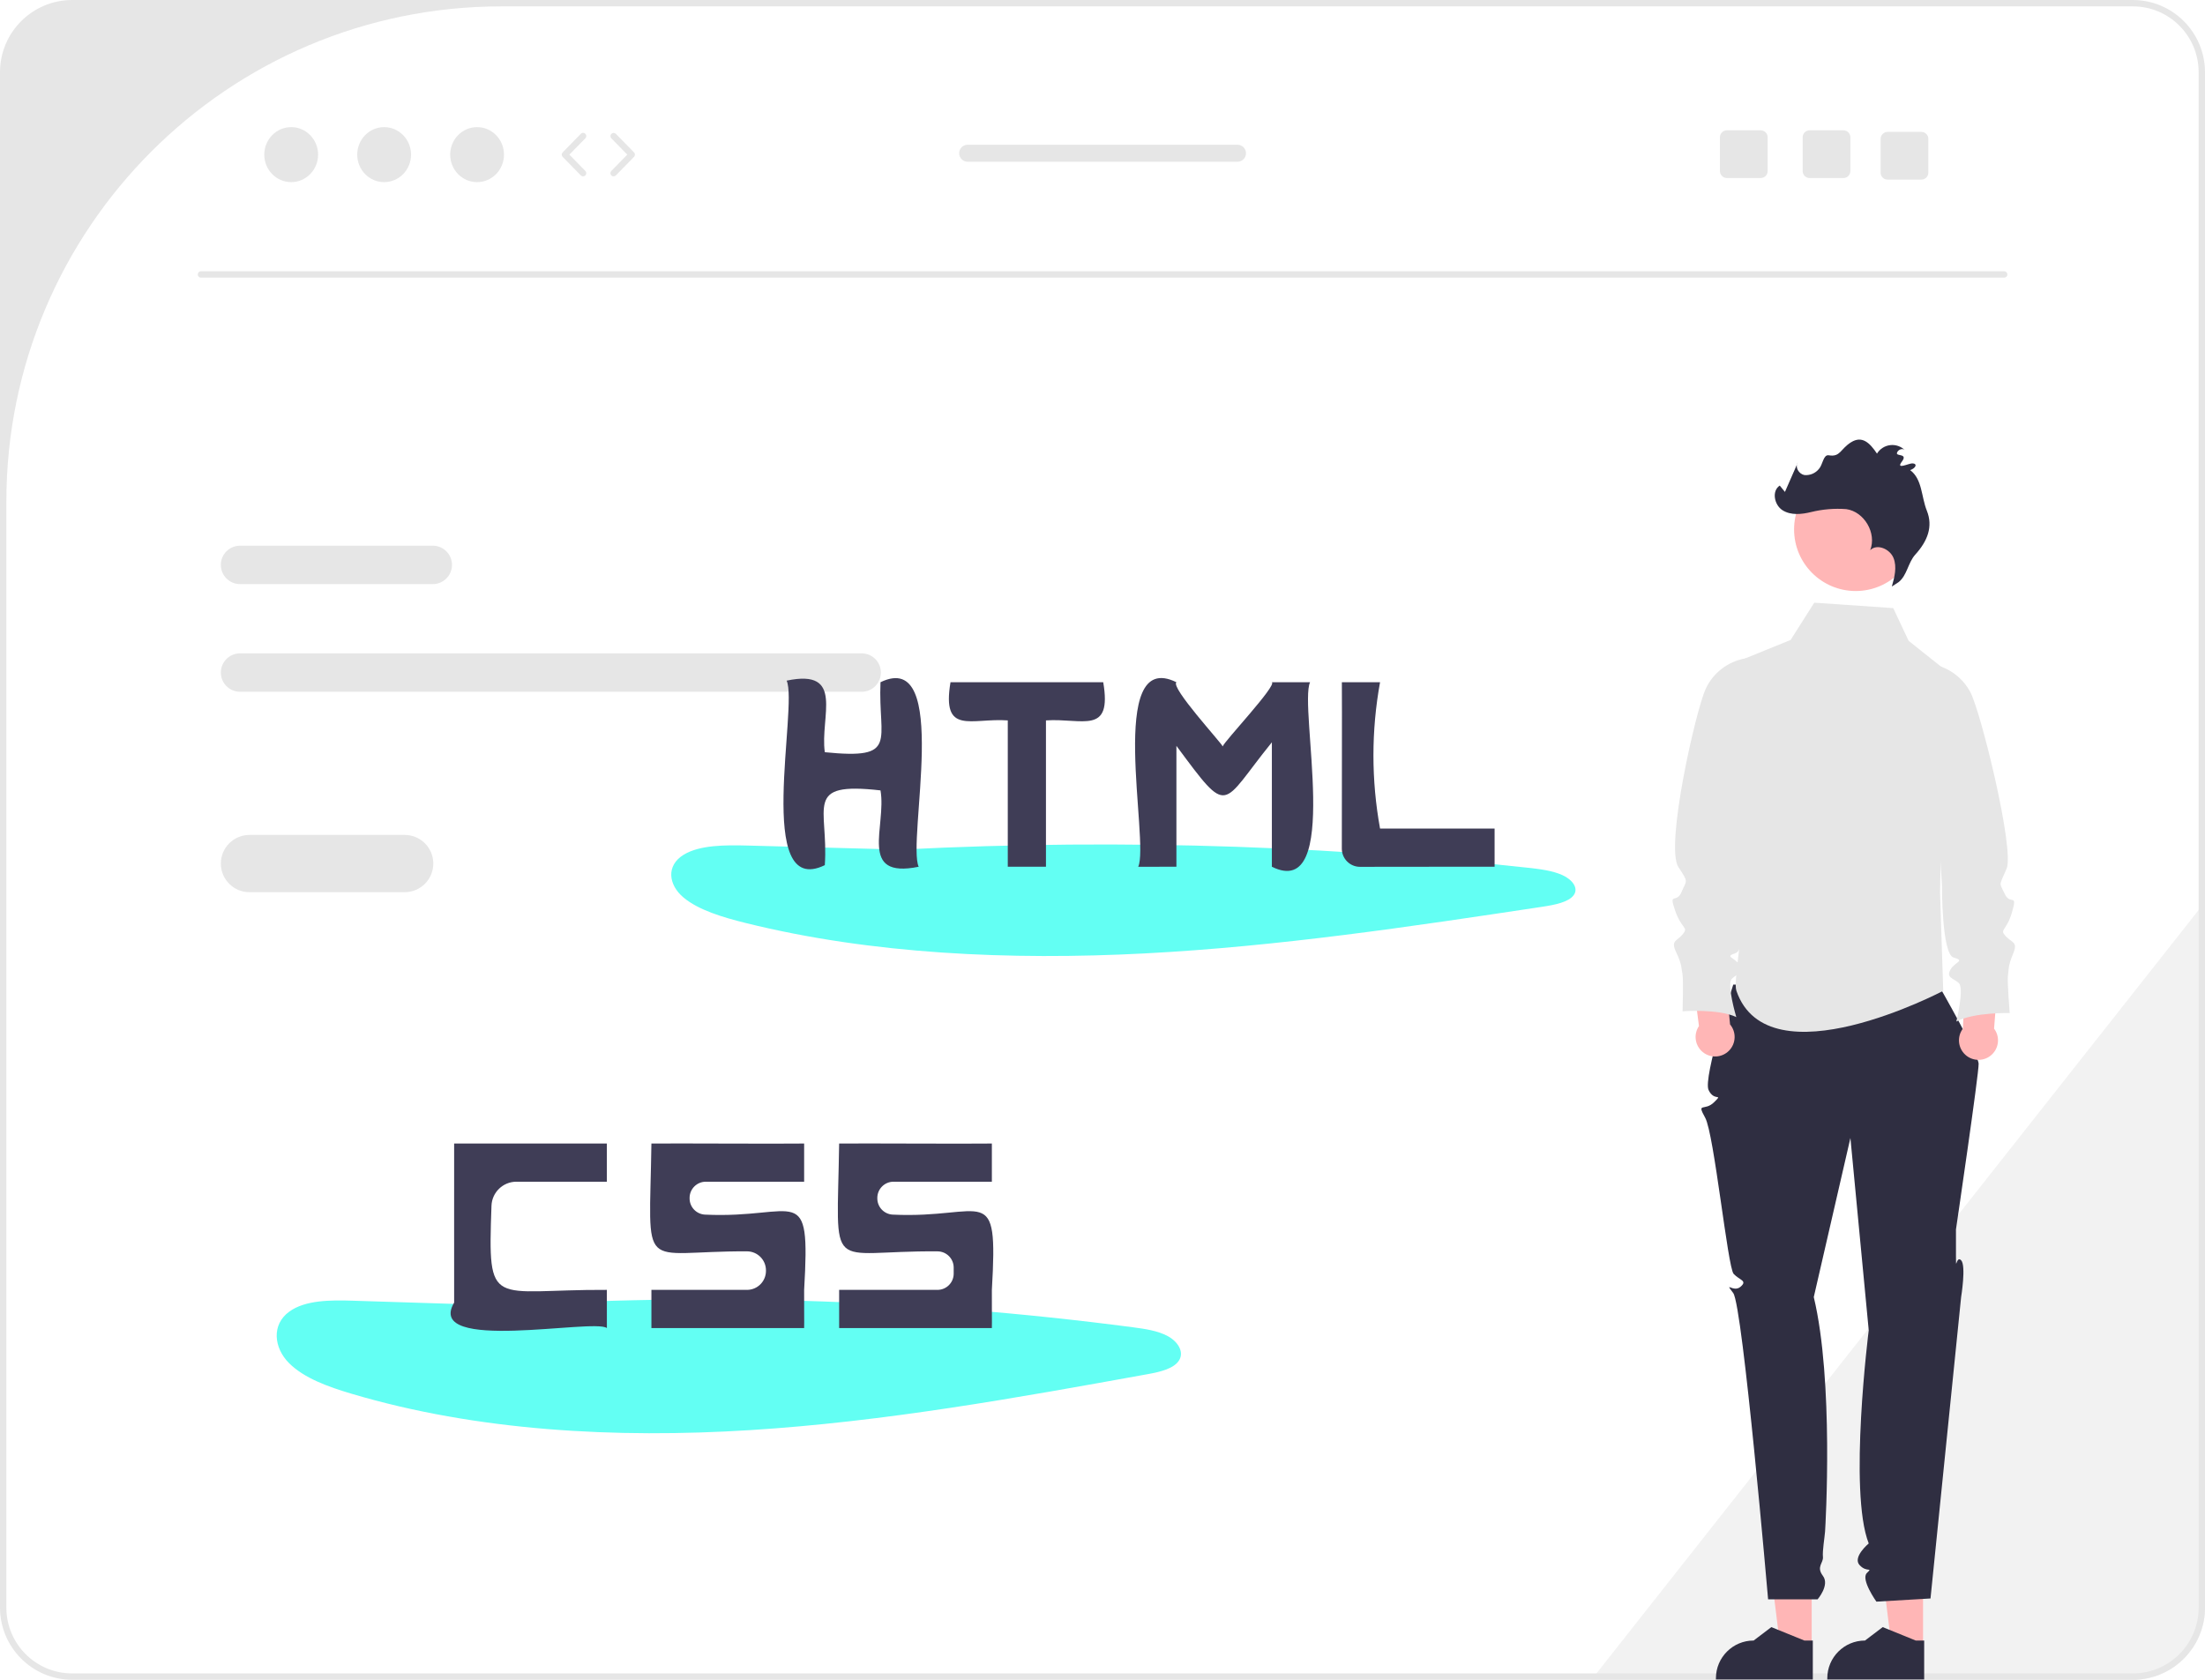
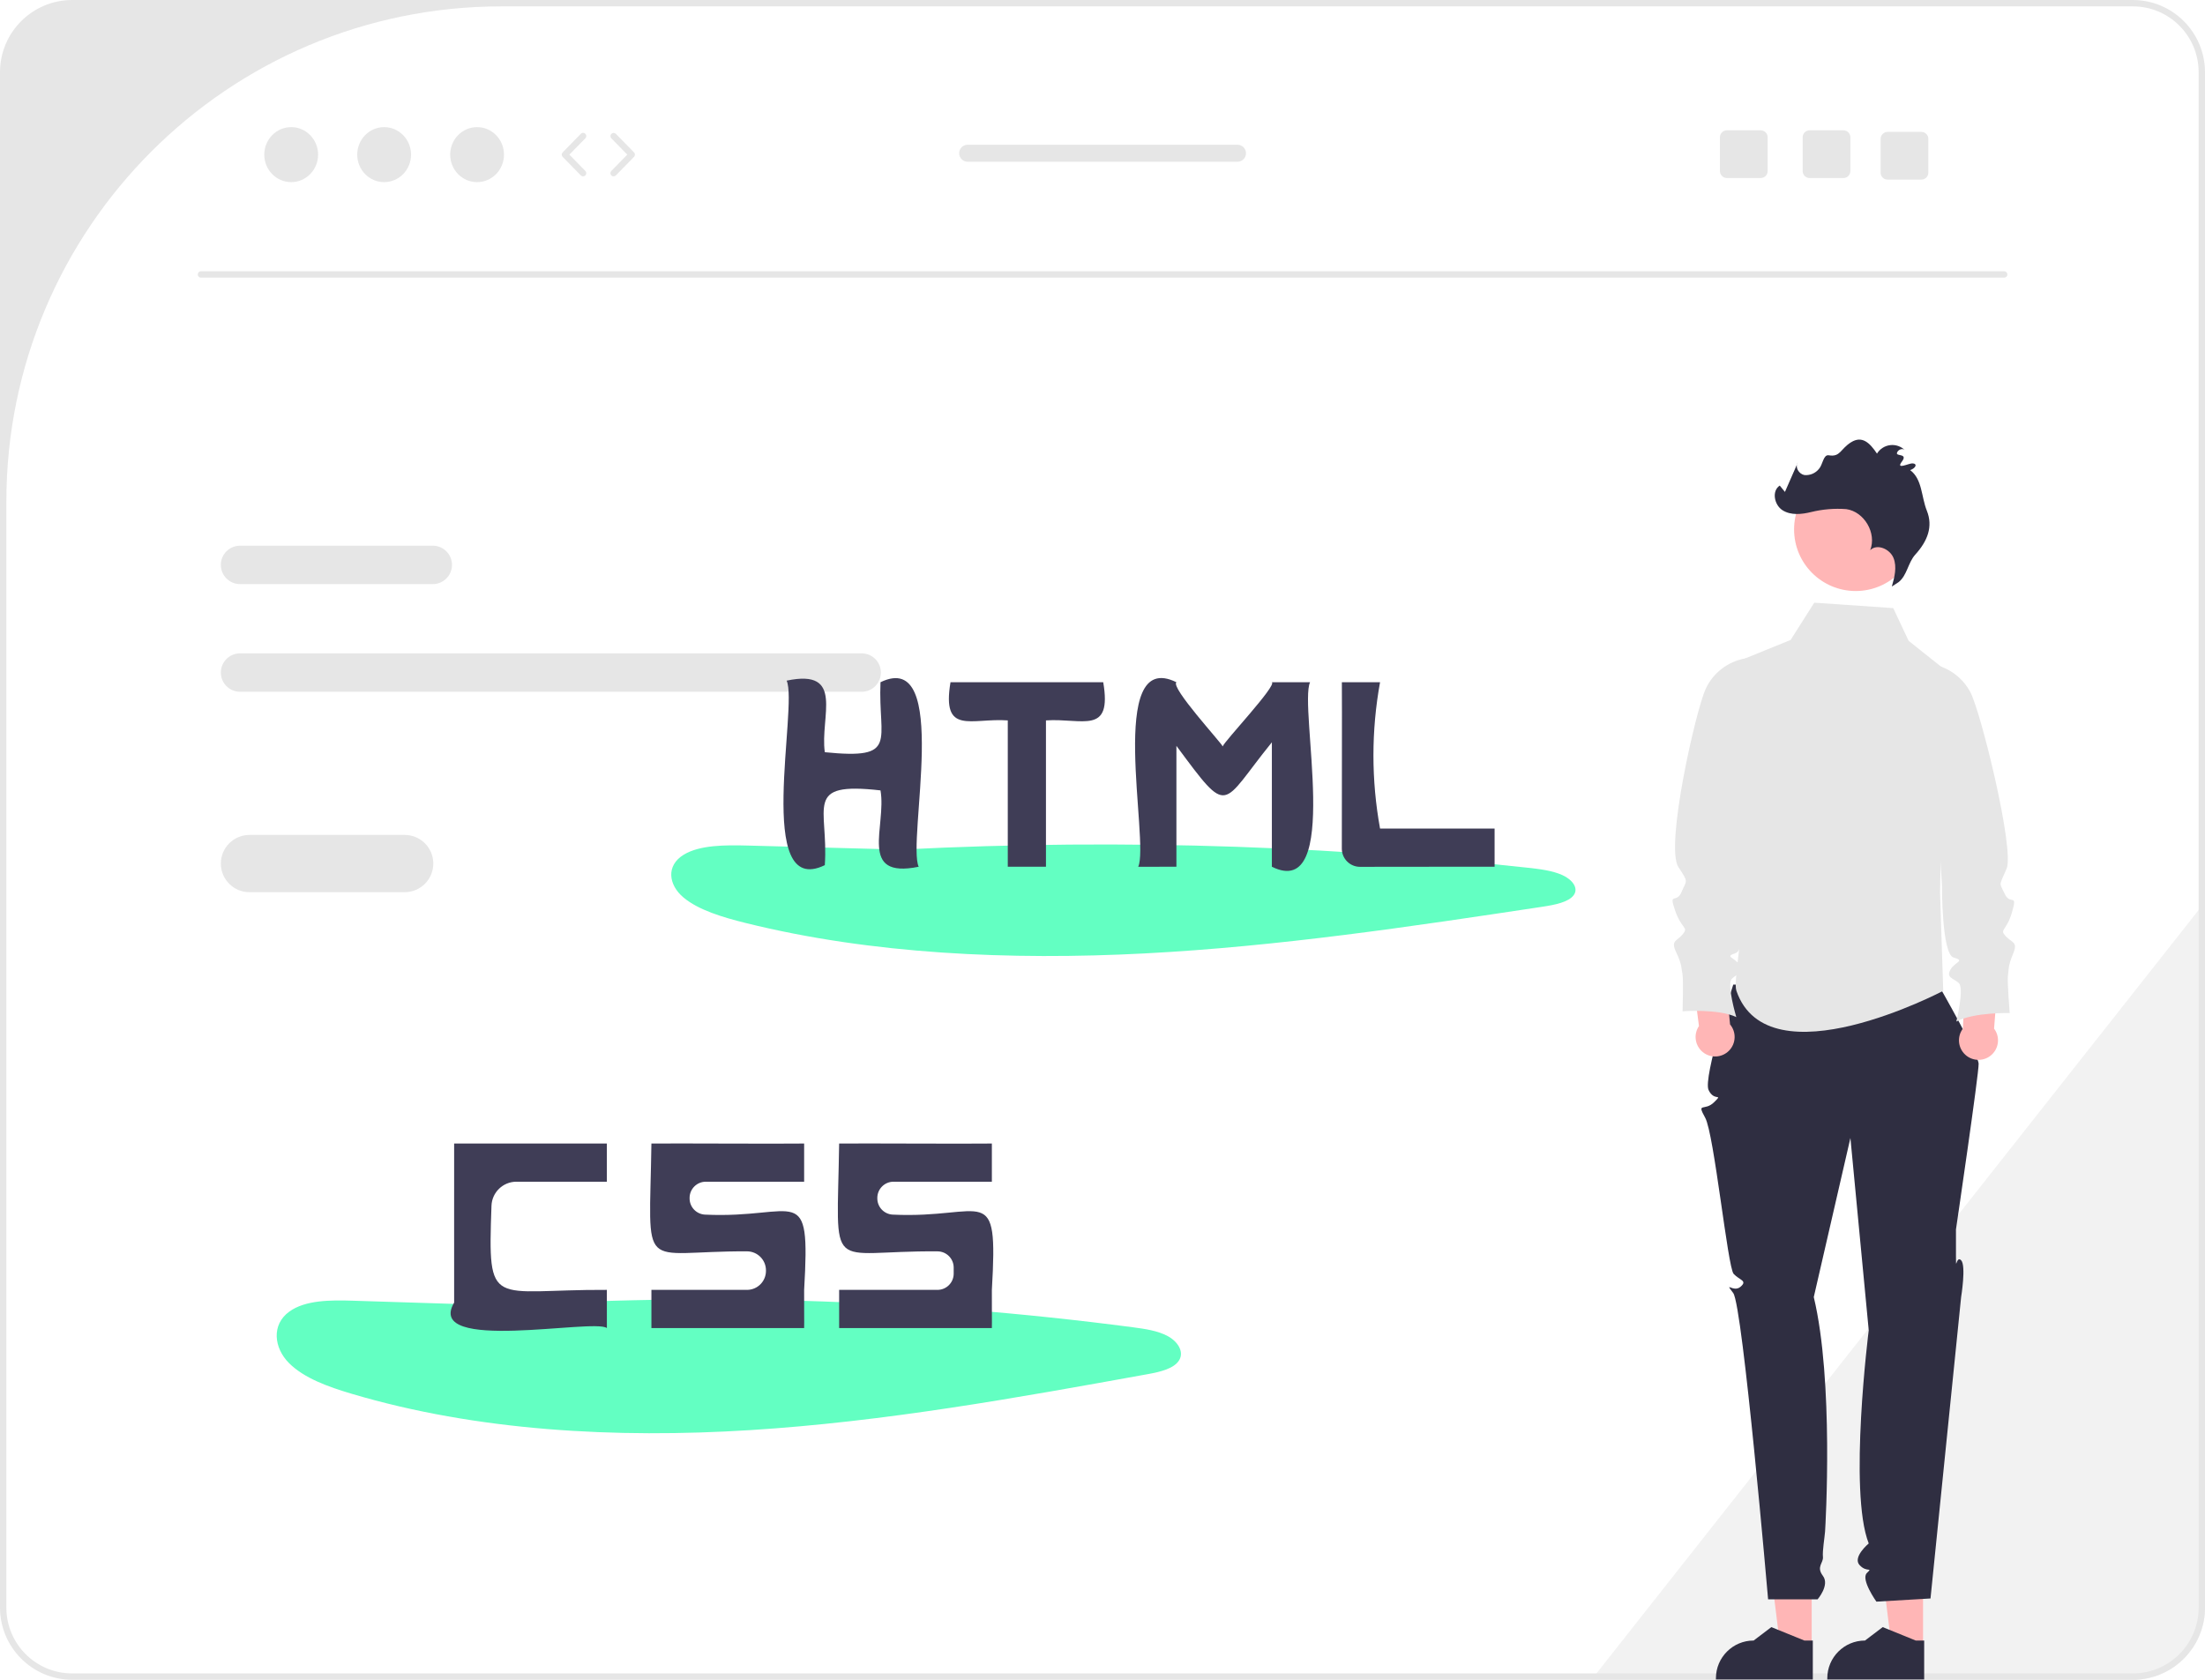
<svg xmlns="http://www.w3.org/2000/svg" data-name="Layer 1" width="693" height="528" viewBox="0 0 693 528">
  <path d="M946.5,469.5V691.31A22.717,22.717,0,0,1,923.81,714H753.67l1.58-2L944.5,472.04Z" transform="translate(-253.5 -186)" fill="#f2f2f2" />
  <path d="M524.312,391.368H328.943a6.036,6.036,0,0,0,0,12.072H524.312a6.036,6.036,0,0,0,0-12.072Z" transform="translate(-253.5 -186)" fill="#e6e6e6" />
  <path d="M389.518,357.524H328.943a6.036,6.036,0,0,0,0,12.072h60.575a6.036,6.036,0,0,0,0-12.072Z" transform="translate(-253.5 -186)" fill="#e6e6e6" />
  <path d="M923.81,186H276.19a22.717,22.717,0,0,0-22.69,22.69V691.31A22.717,22.717,0,0,0,276.19,714H923.81a22.717,22.717,0,0,0,22.69-22.69V208.69A22.717,22.717,0,0,0,923.81,186ZM944.5,691.31A20.69,20.69,0,0,1,923.81,712H276.19a20.69,20.69,0,0,1-20.69-20.69V343.676A155.676,155.676,0,0,1,411.176,188H923.81a20.69,20.69,0,0,1,20.69,20.69Z" transform="translate(-253.5 -186)" fill="#e6e6e6" />
  <path d="M883.39,273.269H316.66a1,1,0,0,1,0-2H883.39a1,1,0,0,1,0,2Z" transform="translate(-253.5 -186)" fill="#e6e6e6" />
  <ellipse cx="91.515" cy="48.603" rx="8.457" ry="8.645" fill="#e6e6e6" />
  <ellipse cx="120.729" cy="48.603" rx="8.457" ry="8.645" fill="#e6e6e6" />
  <ellipse cx="149.942" cy="48.603" rx="8.457" ry="8.645" fill="#e6e6e6" />
  <path d="M436.754,241.436a.997.997,0,0,1-.715-.301l-5.706-5.833a1.0 1,0,0,1,0-1.398l5.706-5.833a1,1,0,1,1,1.43,1.398l-5.022,5.133,5.022,5.134a1,1,0,0,1-.715,1.699Z" transform="translate(-253.5 -186)" fill="#e6e6e6" />
  <path d="M446.342,241.436a1,1,0,0,1-.715-1.699l5.021-5.134-5.021-5.133a1,1,0,0,1,1.43-1.398l5.706,5.833a1.0 1,0,0,1,0,1.398l-5.706,5.833A.997.997,0,0,1,446.342,241.436Z" transform="translate(-253.5 -186)" fill="#e6e6e6" />
  <path d="M832.852,226.959h-10.61a2.189,2.189,0,0,0-2.19,2.19v10.62a2.189,2.189,0,0,0,2.19,2.19h10.61a2.198,2.198,0,0,0,2.2-2.19v-10.62A2.198,2.198,0,0,0,832.852,226.959Z" transform="translate(-253.5 -186)" fill="#e6e6e6" />
  <path d="M806.852,226.959h-10.61a2.189,2.189,0,0,0-2.19,2.19v10.62a2.189,2.189,0,0,0,2.19,2.19h10.61a2.198,2.198,0,0,0,2.2-2.19v-10.62A2.198,2.198,0,0,0,806.852,226.959Z" transform="translate(-253.5 -186)" fill="#e6e6e6" />
  <path d="M857.352,227.459h-10.61a2.189,2.189,0,0,0-2.19,2.19v10.62a2.189,2.189,0,0,0,2.19,2.19h10.61a2.198,2.198,0,0,0,2.2-2.19v-10.62A2.198,2.198,0,0,0,857.352,227.459Z" transform="translate(-253.5 -186)" fill="#e6e6e6" />
  <path d="M642.43,231.499h-84.81a2.67,2.67,0,1,0,0,5.34h84.81a2.67,2.67,0,0,0,0-5.34Z" transform="translate(-253.5 -186)" fill="#e6e6e6" />
-   <path d="M415.107,596.446l-50.717-1.603c-7.034-.222-14.944-.211-19.962,3.424-5.694,4.126-4.832,11.435-.104,16.176s12.277,7.45,19.686,9.652c39.364,11.7,82.929,14.075,125.229,11.428s83.73-10.131,124.955-17.59c3.91-.707,8.341-1.725,9.936-4.446,1.542-2.632-.476-5.807-3.611-7.508s-7.109-2.275-10.943-2.781a1027.708,1027.708,0,0,0-209.501-5.976" transform="translate(-253.5 -186)" fill="#63fff3" />
+   <path d="M415.107,596.446l-50.717-1.603c-7.034-.222-14.944-.211-19.962,3.424-5.694,4.126-4.832,11.435-.104,16.176s12.277,7.45,19.686,9.652c39.364,11.7,82.929,14.075,125.229,11.428s83.73-10.131,124.955-17.59c3.91-.707,8.341-1.725,9.936-4.446,1.542-2.632-.476-5.807-3.611-7.508s-7.109-2.275-10.943-2.781a1027.708,1027.708,0,0,0-209.501-5.976" transform="translate(-253.5 -186)" fill="#63ffc2" />
  <path d="M506.23,557.44v-12c-8.708.123-39.87-.089-48,0-.605,41.941-4.313,33.725,30.048,33.888a5.975,5.975,0,0,1,5.952,5.967l0,.18a5.965,5.965,0,0,1-5.965,5.965H458.23v12h48c.067-.04-.049-11.587 0-12,2.03-34.765-1.986-22.261-31.166-23.656a5.095,5.095,0,0,1-4.835-5.095l0-.15a5.1,5.1,0,0,1,5.1-5.1Z" transform="translate(-253.5 -186)" fill="#3f3d56" />
  <path d="M565.23,557.44v-12c-8.708.123-39.87-.089-48,0-.61,42.305-4.378,33.579,30.952,33.895a5.1,5.1,0,0,1,5.048,5.1c-0.0.63-0,1.275-0,1.907a5.099,5.099,0,0,1-5.1,5.098H517.23v12h48c.067-.04-.049-11.587 0-12,2.03-34.765-1.986-22.261-31.166-23.656a5.095,5.095,0,0,1-4.835-5.095l0-.15a5.1,5.1,0,0,1,5.1-5.1Z" transform="translate(-253.5 -186)" fill="#3f3d56" />
  <path d="M444.23,557.44v-12h-48c-.034,10.703.025,39.032-0,50-9.409,15.929,44.042,4.901,48.003,8.004C444.23,603.44,444.23,591.44,444.23,591.44c-36.521-.191-37.439,6.646-36.264-26.43a7.844,7.844,0,0,1,7.834-7.571C426.358,557.44,444.23,557.44,444.23,557.44Z" transform="translate(-253.5 -186)" fill="#3f3d56" />
-   <path d="M539.107,453.112l-50.717-1.336c-7.034-.185-14.944-.176-19.962,2.854-5.694,3.439-4.832,9.532-.104,13.484s12.277,6.21,19.686,8.046c39.364,9.753,82.929,11.733,125.229,9.526s83.73-8.445,124.955-14.663c3.91-.59,8.341-1.438,9.936-3.706,1.542-2.194-.476-4.84-3.611-6.258s-7.109-1.896-10.943-2.318a1231.445,1231.445,0,0,0-209.501-4.981" transform="translate(-253.5 -186)" fill="#63fff3" />
+   <path d="M539.107,453.112l-50.717-1.336c-7.034-.185-14.944-.176-19.962,2.854-5.694,3.439-4.832,9.532-.104,13.484s12.277,6.21,19.686,8.046c39.364,9.753,82.929,11.733,125.229,9.526s83.73-8.445,124.955-14.663c3.91-.59,8.341-1.438,9.936-3.706,1.542-2.194-.476-4.84-3.611-6.258s-7.109-1.896-10.943-2.318a1231.445,1231.445,0,0,0-209.501-4.981" transform="translate(-253.5 -186)" fill="#63ffc2" />
  <path d="M530.23,400.44c-.817,18.526,5.992,24.358-17.501,21.998-1.587-11.052,6.462-26.39-11.999-22.496,3.698,8.018-10.303,68.844,11.996,57.995,1.252-18.275-7.002-26.29,17.504-23.494,1.965,11.297-7.207,27.921,11.999,23.996C538.531,450.417,552.532,389.596,530.23,400.44Z" transform="translate(-253.5 -186)" fill="#3f3d56" />
  <path d="M653.23,400.44c1.647,1.017-15.09,18.724-15.452,20.175-.502-1.238-16.477-18.562-14.548-20.174-22.23-10.985-8.375,50.195-12.004,58.002.004-.003,12.004-.003,12.004-.003V420.442c16.867,22.75,13.735,18.922,30-1.117L653.23,458.44c22.229,10.989,8.376-50.199,12.004-58.003C665.23,400.44,653.23,400.44,653.23,400.44Z" transform="translate(-253.5 -186)" fill="#3f3d56" />
  <path d="M600.23,400.44h-48c-2.82,16.822,6.505,11.18,18.002,12L570.23,458.44h12v-46C593.673,411.662,603.086,417.188,600.23,400.44Z" transform="translate(-253.5 -186)" fill="#3f3d56" />
  <path d="M687.23,446.44a128.279,128.279,0,0,1,0-46h-12c.069,7.603-.021,38.282-.014,52.312a5.71,5.71,0,0,0,5.706,5.713c12.09.016,35.17-.073,42.309-.024L723.23,446.44Z" transform="translate(-253.5 -186)" fill="#3f3d56" />
  <path d="M380.681,448.44H331.907a9,9,0,0,0,0,18h48.774a9,9,0,0,0,0-18Z" transform="translate(-253.5 -186)" fill="#e6e6e6" />
  <polygon points="569.392 517.568 559.491 517.567 554.781 479.377 569.394 479.378 569.392 517.568" fill="#ffb6b6" />
  <path d="M823.241,713.897l-30.447-.001v-.385a11.851,11.851,0,0,1,11.851-11.851h.001l5.562-4.219,10.377,4.22,2.658 0Z" transform="translate(-253.5 -186)" fill="#2f2e41" />
  <polygon points="604.392 517.568 594.491 517.567 589.781 479.377 604.394 479.378 604.392 517.568" fill="#ffb6b6" />
  <path d="M858.241,713.897l-30.447-.001v-.385a11.851,11.851,0,0,1,11.851-11.851h.001l5.562-4.219,10.377,4.22,2.658 0Z" transform="translate(-253.5 -186)" fill="#2f2e41" />
  <path d="M798.239,495.48s-9.526,29.258-7.768,33.109S795.23,529.44,792.23,532.44s-5.619-.189-2.809,4.906,7.066,47.034,8.938,49.064,4.446,2.085,2.159,4.057S795.23,588.44,798.23,592.44s10.961,96.276,10.961,96.276h15.551s3.873-4.465,1.681-7.37.192-4.025,0-5.965.537-6.123.672-8.031,2.764-47.378-3.551-73.643l11.514-50.012,5.757,60.446s-6.416,50.702,0,67.001c0,0-5.172,4.307-2.878,6.803S842.23,678.44,840.23,680.44s3,9,3,9l17-1,9.622-94.734s1.622-9.88,0-11.573S868.23,586.44,868.23,580.44v-8s7.251-49.205,7.125-52.102S863.23,496.44,863.23,496.44Z" transform="translate(-253.5 -186)" fill="#2f2e41" />
  <path d="M848.519,377.147l-24.823-1.707-7.428,11.712-17.889,7.273v57.695A55.6,55.6,0,0,1,801.23,469.44c-.068,11.495-3.023,25.035-2,28,10,29,65,0,65,0l-1-31,1.357-70.059-11.239-8.964Z" transform="translate(-253.5 -186)" fill="#e6e6e6" />
  <path d="M797.233,508.005,795.521,489.763l-10.557-.476,2.496,19.221a6.133,6.133,0,1,0,9.773-.504Z" transform="translate(-253.5 -186)" fill="#ffb6b6" />
  <path d="M802.428,392.886l-.293.05a16.988,16.988,0,0,0-12.585,9.628c-3.023,6.538-12.84,49.517-8.537,55.998,3.338,5.027,2.527,4.046.958,7.838s-4.096-.254-2.025,5.764,4.347,5.159,2.424,7.485-3.894,1.869-2.025,5.764,1.566,5.209,1.919,6.675.046,11.782.046,11.782,11.276-.855,16.888,1.827c0,0-3.131-10.418-1.361-12.086s3.894-1.869,2.378-4.297-4.954-2.53-1.212-3.742,2.537-22.956,2.537-22.956C807.705,446.475,805.27,419.927,802.428,392.886Z" transform="translate(-253.5 -186)" fill="#e6e6e6" />
  <path d="M870.422,509.306l.789-18.304,10.519-1.008-1.523,19.323a6.133,6.133,0,1,1-9.786-.01Z" transform="translate(-253.5 -186)" fill="#ffb6b6" />
  <path d="M859.426,394.597l.295.035a16.988,16.988,0,0,1,13.054,8.981c3.349,6.377,13.945,49.569,11.351,55.496-2.419,5.528-2.319,4.168-.561,7.876s4.078-.461,2.313,5.654-4.081,5.372-2.044,7.597,3.984,1.671,2.313,5.654-1.301,5.281-1.58,6.764.548,11.769.548,11.769-11.305-.285-16.774,2.676c0,0,2.602-10.562.749-12.139s-3.984-1.671-2.592-4.172,4.821-2.777,1.022-3.799-3.692-22.798-3.692-22.798Z" transform="translate(-253.5 -186)" fill="#e6e6e6" />
  <circle cx="583.217" cy="166.41" r="19.362" fill="#ffb6b6" />
  <path d="M850.192,368.984c2.693-2.107,2.954-6.124,5.252-8.657,3.842-4.234,5.647-8.789,3.635-13.805-1.78-4.437-1.402-9.891-5.236-12.747,1.883-.682,2.326-2.097.665-2.123-1.12-.018-5.297,2.124-3.287-.544s-1.795-1.615-1.543-2.707,1.865-1.697,2.577-.831a5.64,5.64,0,0,0-8.846,1.012c-2.265-3.394-4.668-5.729-8.134-3.575-3.403,2.115-3.359,4.73-7.019,4.102-1.721-.295-1.883,2.955-3.059,4.246a5.247,5.247,0,0,1-4.609,1.966c-1.715-.324-3.027-2.462-2.066-3.919l-4.043,9.224-1.629-1.999c-2.589,1.687-1.739,6.09.867,7.751s5.993,1.306,8.994.57a35.276,35.276,0,0,1,11.052-.917c5.666.8,9.613,7.575,7.515,12.899,2.177-2.138,6.204-.364,7.332,2.471s.301,6.029-.535,8.964" transform="translate(-253.5 -186)" fill="#2f2e41" />
</svg>
